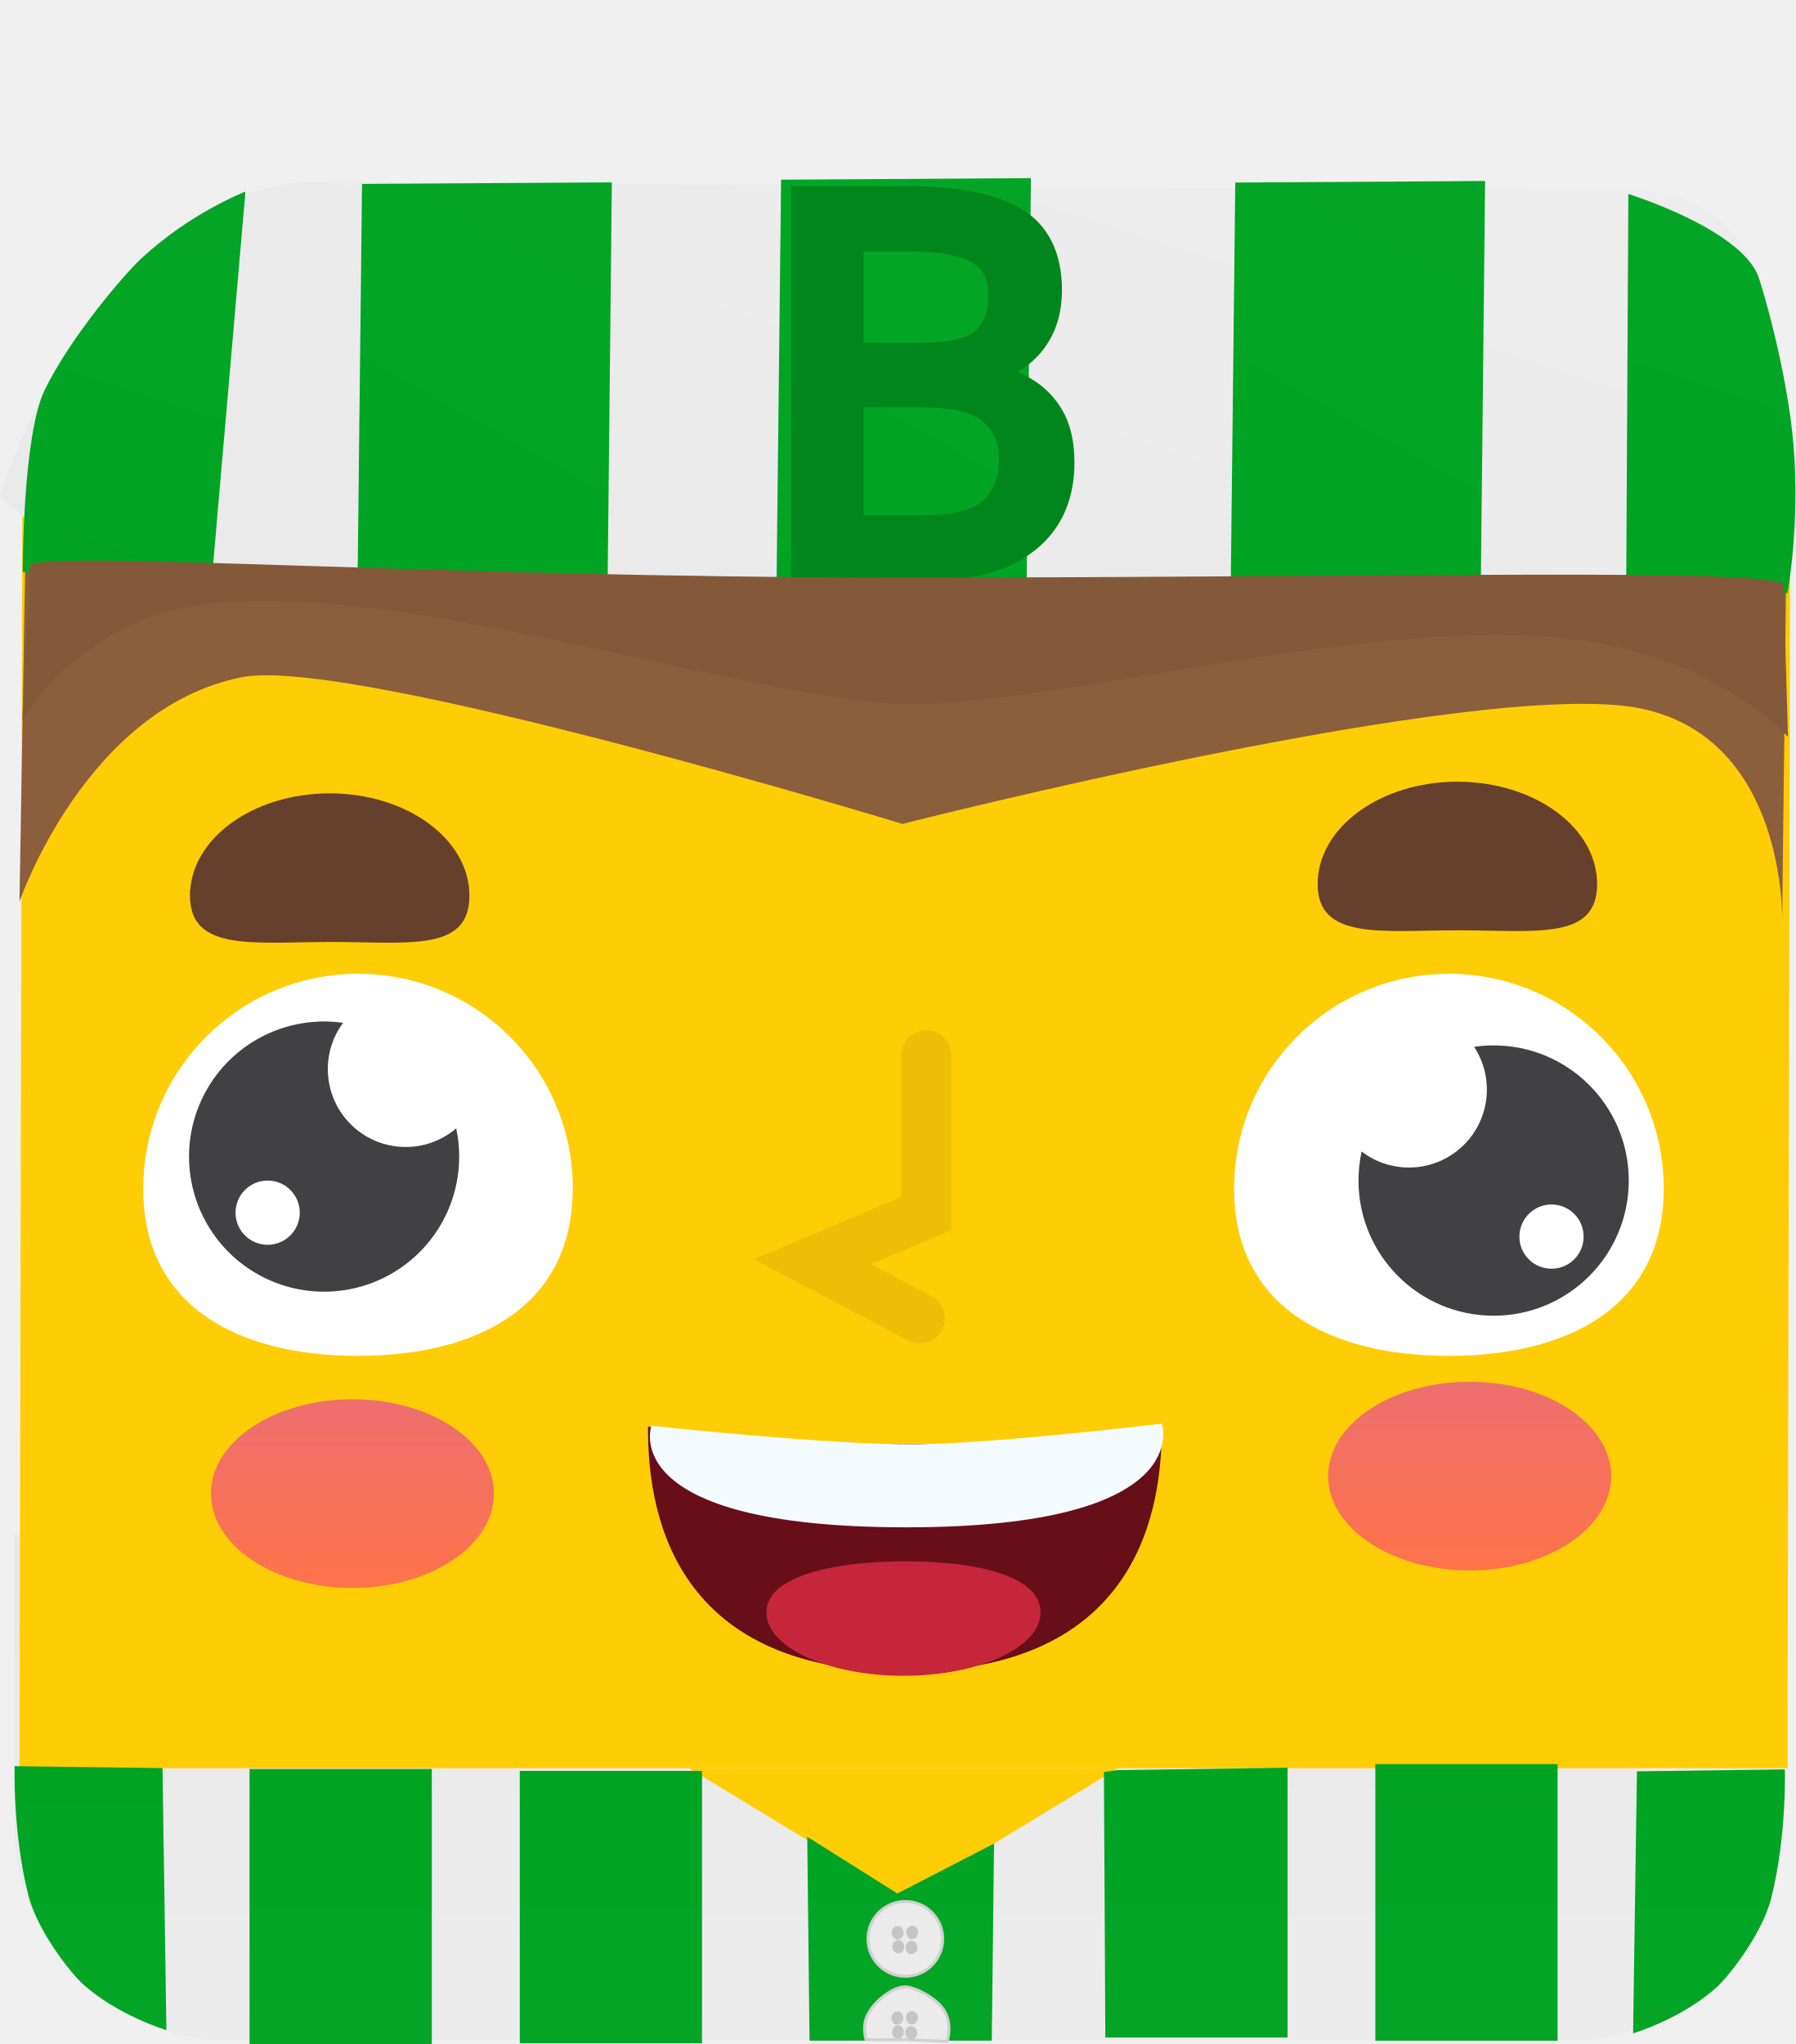
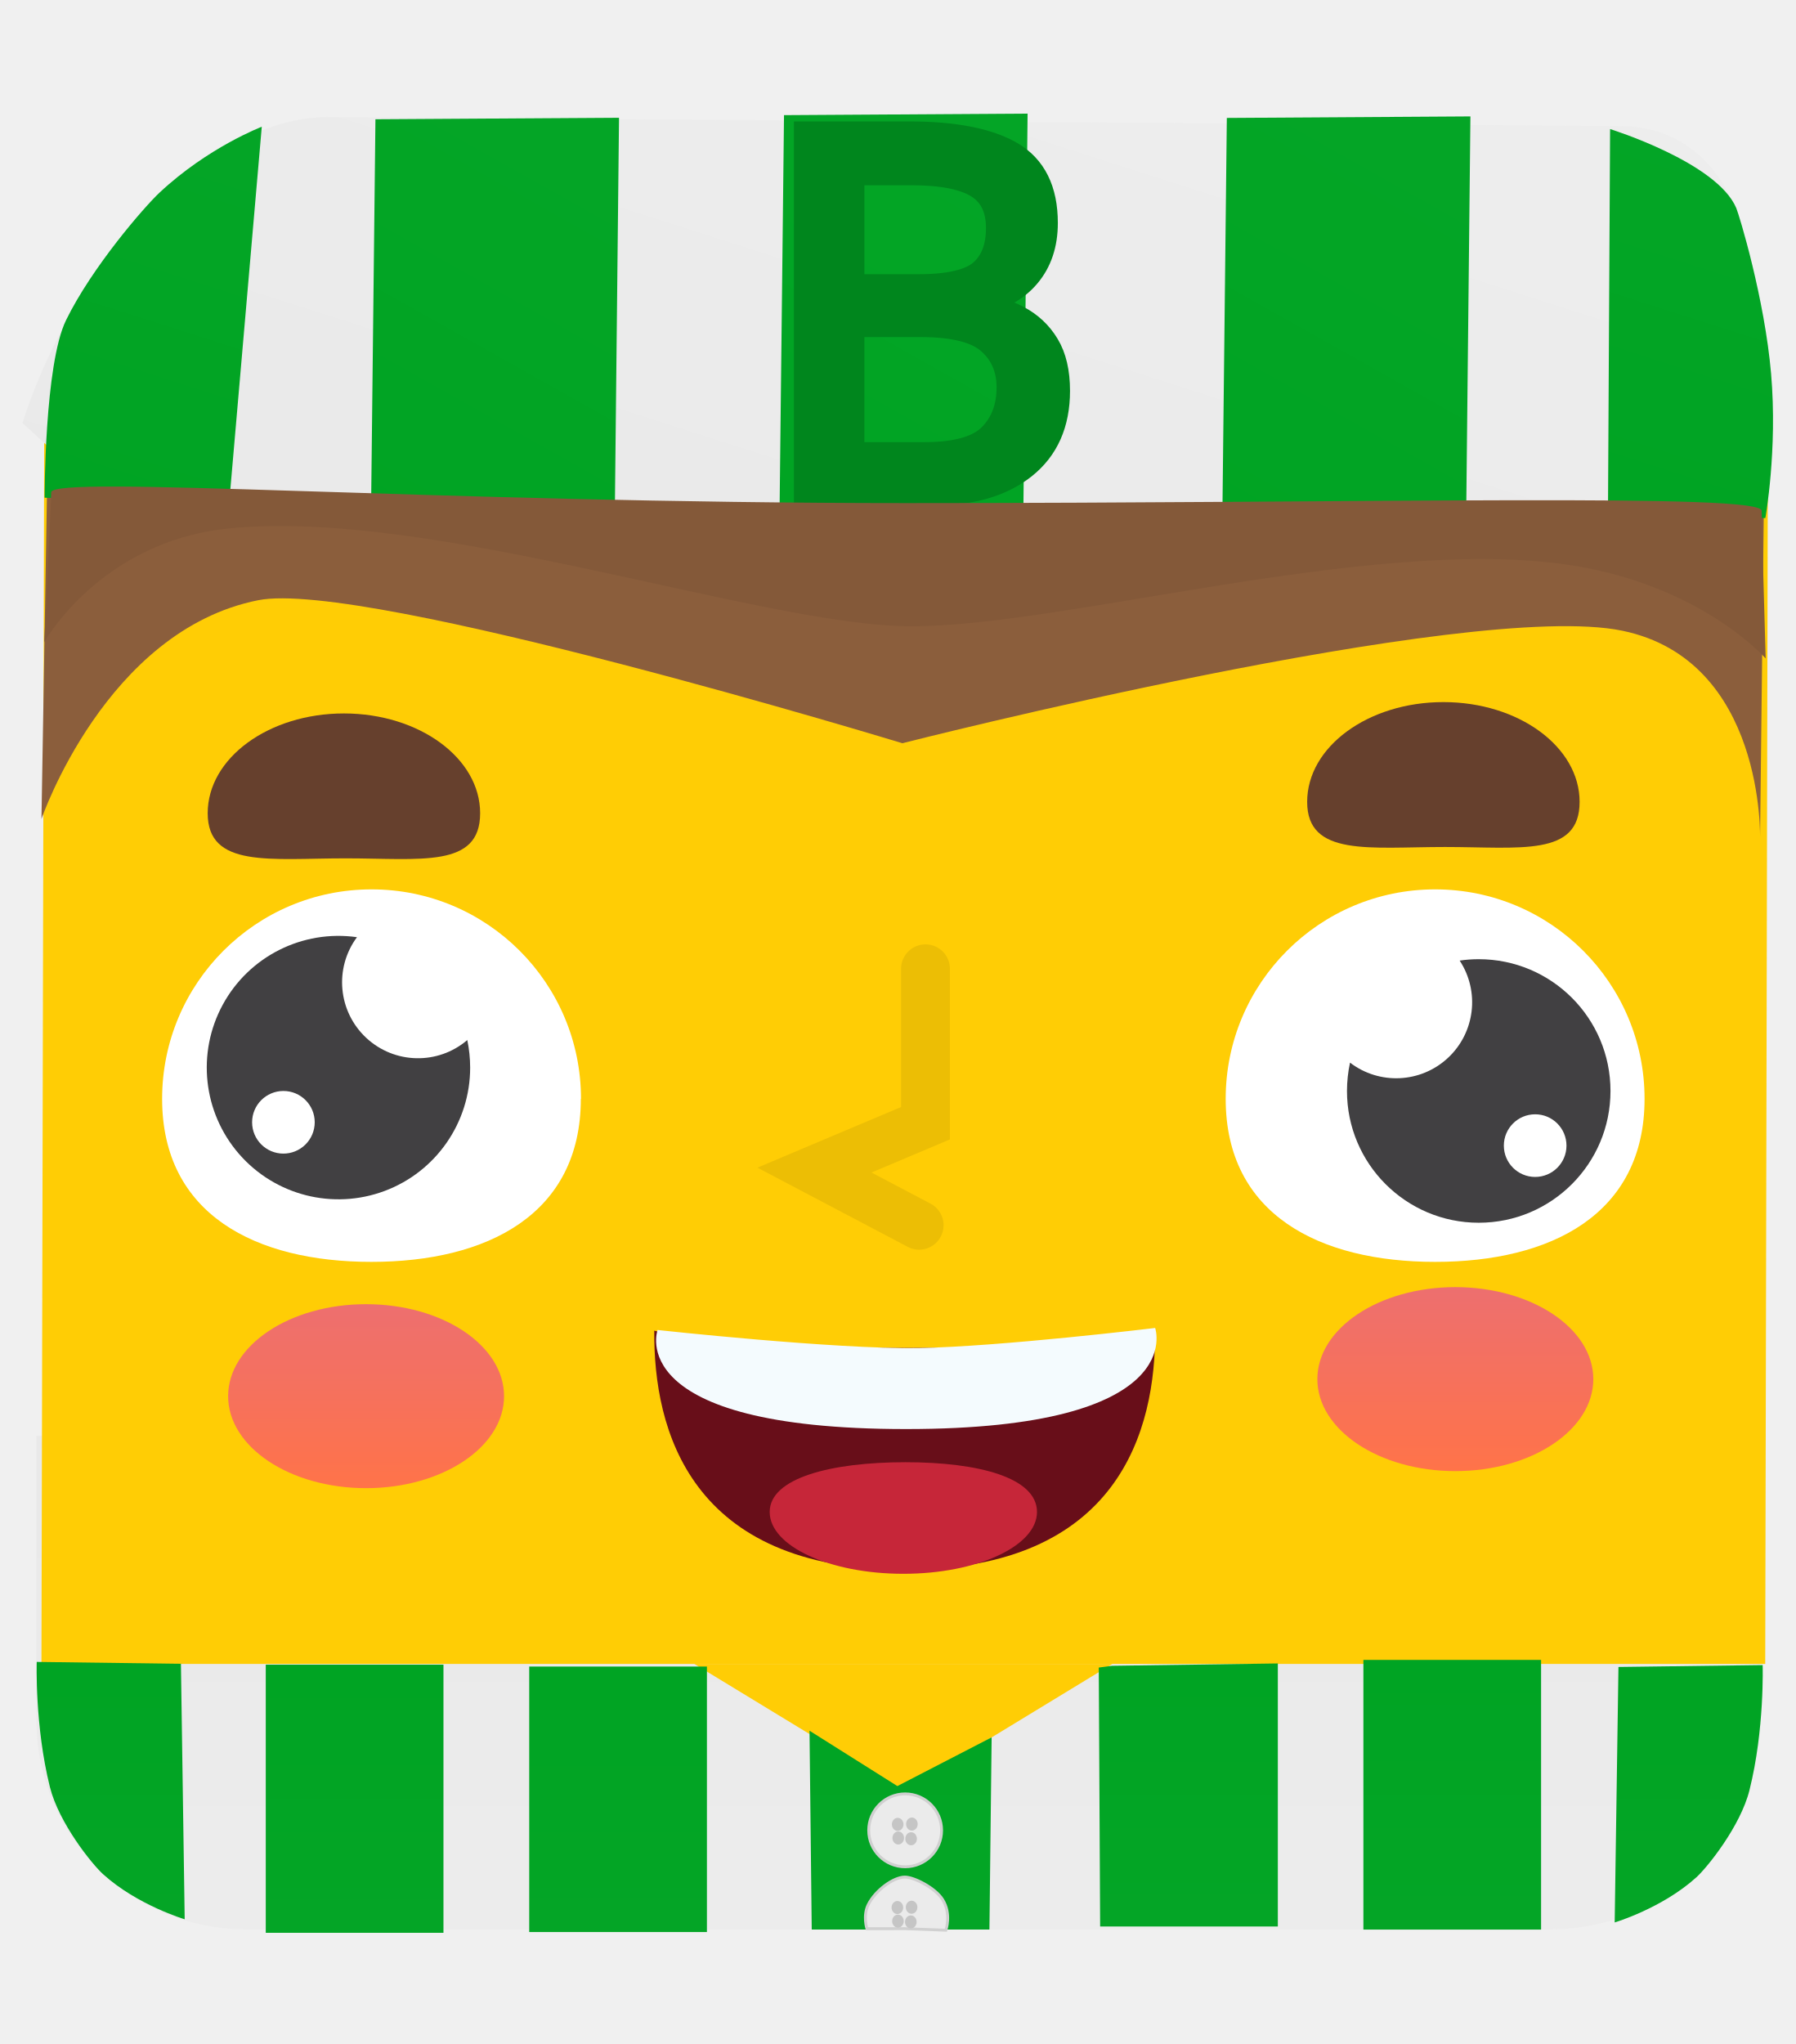
- <svg xmlns="http://www.w3.org/2000/svg" version="1.1" width="304.662" height="346.781" viewBox="0,0,304.662,346.781">
+ <svg xmlns="http://www.w3.org/2000/svg" version="1.1" width="304.662" height="346.781" viewBox="-3.91 26.63 312.48 323.32">
  <defs>
    <linearGradient x1="239.126" y1="363.173" x2="239.126" y2="168.223" gradientUnits="userSpaceOnUse" id="color-1">
      <stop offset="0" stop-color="#ededed" />
      <stop offset="1" stop-color="#e4e4e4" />
    </linearGradient>
    <linearGradient x1="144.501" y1="306.019" x2="144.501" y2="352.68" gradientUnits="userSpaceOnUse" id="color-2">
      <stop offset="0" stop-color="#00a423" />
      <stop offset="1" stop-color="#04a526" />
    </linearGradient>
    <linearGradient x1="335.528" y1="305.193" x2="335.528" y2="352.118" gradientUnits="userSpaceOnUse" id="color-3">
      <stop offset="0" stop-color="#00a423" />
      <stop offset="1" stop-color="#04a526" />
    </linearGradient>
    <linearGradient x1="289.713" y1="305.807" x2="289.713" y2="351.576" gradientUnits="userSpaceOnUse" id="color-4">
      <stop offset="0" stop-color="#00a423" />
      <stop offset="1" stop-color="#04a526" />
    </linearGradient>
    <linearGradient x1="98.81" y1="305.869" x2="98.81" y2="351.638" gradientUnits="userSpaceOnUse" id="color-5">
      <stop offset="0" stop-color="#00a423" />
      <stop offset="1" stop-color="#04a526" />
    </linearGradient>
    <linearGradient x1="190.353" y1="306.347" x2="190.353" y2="352.546" gradientUnits="userSpaceOnUse" id="color-6">
      <stop offset="0" stop-color="#00a423" />
      <stop offset="1" stop-color="#04a526" />
    </linearGradient>
    <linearGradient x1="239.518" y1="305.184" x2="239.518" y2="352.109" gradientUnits="userSpaceOnUse" id="color-7">
      <stop offset="0" stop-color="#00a423" />
      <stop offset="1" stop-color="#04a526" />
    </linearGradient>
    <linearGradient x1="379.919" y1="306.419" x2="379.919" y2="352.189" gradientUnits="userSpaceOnUse" id="color-8">
      <stop offset="0" stop-color="#00a423" />
      <stop offset="1" stop-color="#04a526" />
    </linearGradient>
    <linearGradient x1="257.612" y1="21.184" x2="165.858" y2="307.683" gradientUnits="userSpaceOnUse" id="color-9">
      <stop offset="0" stop-color="#ededed" />
      <stop offset="1" stop-color="#e4e4e4" />
    </linearGradient>
    <linearGradient x1="369.617" y1="106.356" x2="391.158" y2="39.094" gradientUnits="userSpaceOnUse" id="color-10">
      <stop offset="0" stop-color="#00a423" />
      <stop offset="1" stop-color="#04a526" />
    </linearGradient>
    <linearGradient x1="210.211" y1="105.926" x2="248.946" y2="36.965" gradientUnits="userSpaceOnUse" id="color-11">
      <stop offset="0" stop-color="#00a423" />
      <stop offset="1" stop-color="#04a526" />
    </linearGradient>
    <linearGradient x1="91.454" y1="103.628" x2="112.995" y2="36.366" gradientUnits="userSpaceOnUse" id="color-12">
      <stop offset="0" stop-color="#00a423" />
      <stop offset="1" stop-color="#04a526" />
    </linearGradient>
    <linearGradient x1="139.105" y1="106.645" x2="177.84" y2="37.684" gradientUnits="userSpaceOnUse" id="color-13">
      <stop offset="0" stop-color="#00a423" />
      <stop offset="1" stop-color="#04a526" />
    </linearGradient>
    <linearGradient x1="287.28" y1="106.413" x2="326.015" y2="37.452" gradientUnits="userSpaceOnUse" id="color-14">
      <stop offset="0" stop-color="#00a423" />
      <stop offset="1" stop-color="#04a526" />
    </linearGradient>
    <linearGradient x1="146.499" y1="243.291" x2="146.499" y2="275.307" gradientUnits="userSpaceOnUse" id="color-15">
      <stop offset="0" stop-color="#ed6f6f" />
      <stop offset="1" stop-color="#ff7349" />
    </linearGradient>
    <linearGradient x1="336.067" y1="240.324" x2="336.067" y2="272.34" gradientUnits="userSpaceOnUse" id="color-16">
      <stop offset="0" stop-color="#ed6f6f" />
      <stop offset="1" stop-color="#ff7349" />
    </linearGradient>
  </defs>
  <g transform="translate(-86.69456,-5.89863)">
    <g data-paper-data="{&quot;isPaintingLayer&quot;:true}" fill-rule="nonzero" stroke-linejoin="miter" stroke-miterlimit="10" stroke-dasharray="" stroke-dashoffset="0" style="mix-blend-mode: normal">
      <g>
        <path d="M352.746,352.063h-227.24c-20.092,0 -36.38,-16.288 -36.38,-36.38v-49.48h300v49.48c0,20.092 -16.288,36.38 -36.38,36.38z" fill="url(#color-1)" stroke="none" stroke-width="1" stroke-linecap="butt" />
        <path d="M126.38,305.89c-20.092,0 -36.38,0 -36.38,0l0.476,-215.812c0,0 15.812,-37.578 35.904,-37.578h227.24c20.092,0 36.856,34.724 36.856,34.724l-0.476,218.666c0,0 -16.288,0 -36.38,0z" fill="#ffcd05" stroke="none" stroke-width="1" stroke-linecap="butt" />
        <path d="M240,328.028l-36.38,-22.138h72.76z" fill="#ffcd05" stroke="none" stroke-width="1" stroke-linecap="butt" />
        <path d="M240.233,250.903c33.588,0 43.579,-3.016 43.579,-3.016c0.156,17.288 -6.25,41.614 -43.579,41.614c-37.329,0 -43.735,-24.316 -43.579,-41.603c0,0 9.991,3.006 43.579,3.006z" fill="#680e19" stroke="none" stroke-width="1" stroke-linecap="butt" />
        <path d="M283.823,247.429c0,0 6.193,17.593 -43.356,17.593c-49.549,0 -43.238,-17.238 -43.238,-17.238c0,0 30.903,3.371 45.357,3.137c14.292,-0.232 41.237,-3.491 41.237,-3.491z" fill="#f4fbfe" stroke="none" stroke-width="1" stroke-linecap="butt" />
        <path d="M216.74,279.447c0,-5.943 10.765,-8.656 23.611,-8.656c12.846,0 22.909,2.713 22.909,8.656c0,5.943 -10.414,10.76 -23.26,10.76c-12.846,0 -23.26,-4.817 -23.26,-10.76z" fill="#c62639" stroke="none" stroke-width="1" stroke-linecap="butt" />
        <path d="M369,207.56c0,20.13 -16.32,28.37 -36.45,28.37c-20.13,0 -36.45,-8.24 -36.45,-28.37c0,-20.131 16.319,-36.45 36.45,-36.45c20.131,0 36.45,16.319 36.45,36.45z" fill="#ffffff" stroke="none" stroke-width="1" stroke-linecap="butt" />
        <path d="M183.87,207.56c0,20.13 -16.32,28.37 -36.45,28.37c-20.13,0 -36.42,-8.24 -36.42,-28.37c0,-20.131 16.319,-36.45 36.45,-36.45c20.131,0 36.45,16.319 36.45,36.45z" fill="#ffffff" stroke="none" stroke-width="1" stroke-linecap="butt" />
        <path d="M164.61,202.12c0.001,9.565 -5.938,18.126 -14.898,21.473c-8.96,3.348 -19.058,0.779 -25.329,-6.444c-6.271,-7.223 -7.397,-17.581 -2.825,-25.982c4.572,-8.402 13.881,-13.081 23.352,-11.737c-3.994,5.4 -3.3,12.937 1.613,17.517c4.913,4.58 12.48,4.745 17.587,0.383c0.329,1.575 0.497,3.18 0.5,4.79zM132.06,217.09c1.453,0.011 2.851,-0.559 3.883,-1.581c1.032,-1.023 1.614,-2.415 1.617,-3.869c0,-3.01 -2.44,-5.45 -5.45,-5.45c-3.01,0 -5.45,2.44 -5.45,5.45c0,3.01 2.44,5.45 5.45,5.45z" fill="#414042" stroke="none" stroke-width="1" stroke-linecap="butt" />
        <path d="M317.74,201.26c5.121,3.917 12.32,3.568 17.039,-0.824c4.719,-4.392 5.581,-11.548 2.041,-16.936c1.099,-0.161 2.209,-0.241 3.32,-0.24c12.664,0 22.93,10.266 22.93,22.93c0,12.664 -10.266,22.93 -22.93,22.93c-12.664,0 -22.93,-10.266 -22.93,-22.93c0.003,-1.657 0.18,-3.31 0.53,-4.93zM349.96,221.15c3.01,0 5.45,-2.44 5.45,-5.45c0,-3.01 -2.44,-5.45 -5.45,-5.45c-3.01,0 -5.45,2.44 -5.45,5.45c0,3.01 2.44,5.45 5.45,5.45z" data-paper-data="{&quot;index&quot;:null}" fill="#414042" stroke="none" stroke-width="1" stroke-linecap="butt" />
        <path d="M390,83.747l-0.901,78.578c0,0 0.925,-31.09 -23.987,-36.226c-26.724,-5.51 -125.287,19.581 -125.287,19.581c0,0 -93.619,-28.557 -112.103,-24.887c-26.501,5.261 -37.722,38.067 -37.722,38.067l1.025,-60.584c0,-17.257 15.263,-45.776 35.355,-45.776h227.24c20.092,0 36.38,13.99 36.38,31.247z" fill="#8b5e3c" stroke="none" stroke-width="1" stroke-linecap="butt" />
        <path d="M118.931,157.861c0,-9.59 10.614,-17.364 23.708,-17.364c13.094,0 23.708,7.774 23.708,17.364c0,9.59 -10.323,7.851 -23.416,7.851c-13.094,0 -24,1.739 -24,-7.851z" fill="#66402d" stroke="none" stroke-width="1" stroke-linecap="butt" />
        <path d="M129.038,352.68v-46.661h30.925v46.661z" fill="url(#color-2)" stroke="none" stroke-width="0" stroke-linecap="butt" />
        <path d="M320.066,352.118v-46.925h30.925v46.925z" fill="url(#color-3)" stroke="none" stroke-width="0" stroke-linecap="butt" />
        <path d="M274.251,351.576l-0.24,-45.053l2.315,-0.308l28.85,-0.408v45.769z" fill="url(#color-4)" stroke="none" stroke-width="0" stroke-linecap="butt" />
        <path d="M89.177,305.541l25.095,0.328l0.656,44.456c0,0 -8.256,-2.457 -14.217,-7.855c-1.897,-1.718 -7.676,-8.886 -9.241,-15.159c-2.653,-10.634 -2.294,-21.771 -2.294,-21.771z" fill="url(#color-5)" stroke="none" stroke-width="0" stroke-linecap="butt" />
        <path d="M174.89,352.546v-46.199h30.925v46.199z" fill="url(#color-6)" stroke="none" stroke-width="0" stroke-linecap="butt" />
        <path d="M224.056,352.109l-0.385,-34.595l15.291,9.633l16.405,-8.477l-0.385,33.439z" fill="url(#color-7)" stroke="none" stroke-width="0" stroke-linecap="butt" />
        <path d="M387.258,327.862c-1.565,6.273 -7.344,13.441 -9.241,15.159c-5.96,5.398 -14.217,7.855 -14.217,7.855l0.656,-44.456l25.095,-0.328c0,0 0.359,11.137 -2.294,21.771z" data-paper-data="{&quot;index&quot;:null}" fill="url(#color-8)" stroke="none" stroke-width="0" stroke-linecap="butt" />
        <g stroke-linecap="butt">
          <path d="M246.656,334.848c0,3.502 -2.839,6.341 -6.341,6.341c-3.502,0 -6.341,-2.839 -6.341,-6.341c0,-3.502 2.839,-6.341 6.341,-6.341c3.502,0 6.341,2.839 6.341,6.341z" fill="#ebebeb" stroke="#d0d0d0" stroke-width="0.5" />
          <path d="M240.025,333.808c0,0.627 -0.452,1.136 -1.01,1.136c-0.558,0 -1.01,-0.509 -1.01,-1.136c0,-0.627 0.452,-1.136 1.01,-1.136c0.558,0 1.01,0.509 1.01,1.136z" fill="#c5c5c5" stroke="none" stroke-width="0" />
          <path d="M242.497,333.757c0,0.627 -0.452,1.136 -1.01,1.136c-0.558,0 -1.01,-0.509 -1.01,-1.136c0,-0.627 0.452,-1.136 1.01,-1.136c0.558,0 1.01,0.509 1.01,1.136z" fill="#c5c5c5" stroke="none" stroke-width="0" />
          <path d="M242.362,336.314c0,0.627 -0.452,1.136 -1.01,1.136c-0.558,0 -1.01,-0.509 -1.01,-1.136c0,-0.627 0.452,-1.136 1.01,-1.136c0.558,0 1.01,0.509 1.01,1.136z" fill="#c5c5c5" stroke="none" stroke-width="0" />
          <path d="M240.123,336.178c0,0.627 -0.452,1.136 -1.01,1.136c-0.558,0 -1.01,-0.509 -1.01,-1.136c0,-0.627 0.452,-1.136 1.01,-1.136c0.558,0 1.01,0.509 1.01,1.136z" fill="#c5c5c5" stroke="none" stroke-width="0" />
        </g>
        <path d="M247.398,352.232l-7.135,-0.275l-6.605,0.01c0,0 -0.726,-2.257 0.239,-4.198c1.236,-2.485 4.4,-4.789 6.366,-4.789c1.572,0 5.287,1.864 6.572,3.919c1.577,2.523 0.563,5.333 0.563,5.333z" fill="#ebebeb" stroke="#d0d0d0" stroke-width="0.5" stroke-linecap="butt" />
        <path d="M239.973,348.281c0,0.627 -0.452,1.136 -1.01,1.136c-0.558,0 -1.01,-0.509 -1.01,-1.136c0,-0.627 0.452,-1.136 1.01,-1.136c0.558,0 1.01,0.509 1.01,1.136z" fill="#c5c5c5" stroke="none" stroke-width="0" stroke-linecap="butt" />
        <path d="M242.445,348.229c0,0.627 -0.452,1.136 -1.01,1.136c-0.558,0 -1.01,-0.509 -1.01,-1.136c0,-0.627 0.452,-1.136 1.01,-1.136c0.558,0 1.01,0.509 1.01,1.136z" fill="#c5c5c5" stroke="none" stroke-width="0" stroke-linecap="butt" />
        <path d="M242.31,350.786c0,0.627 -0.452,1.136 -1.01,1.136c-0.558,0 -1.01,-0.509 -1.01,-1.136c0,-0.627 0.452,-1.136 1.01,-1.136c0.558,0 1.01,0.509 1.01,1.136z" fill="#c5c5c5" stroke="none" stroke-width="0" stroke-linecap="butt" />
        <path d="M240.071,350.65c0,0.627 -0.452,1.136 -1.01,1.136c-0.558,0 -1.01,-0.509 -1.01,-1.136c0,-0.627 0.452,-1.136 1.01,-1.136c0.558,0 1.01,0.509 1.01,1.136z" fill="#c5c5c5" stroke="none" stroke-width="0" stroke-linecap="butt" />
        <path d="M139.849,36.736l225.068,1.551c19.9,0.137 28.366,24.185 18.91,53.712l-4.931,14.684c0,0 -214.419,-1.437 -254.643,-2.127c-12.49,-0.214 -24.553,-2.663 -24.553,-2.663l-13.006,-11.943c9.456,-29.527 33.255,-53.353 53.155,-53.216z" fill="url(#color-9)" stroke="none" stroke-width="1" stroke-linecap="butt" />
        <path d="M362.629,106.251l0.371,-67.442c0,0 18.596,5.771 21.959,13.745c0.53,1.257 4.938,15.772 6.062,28.824c1.144,13.294 -1.001,25.119 -1.001,25.119z" fill="url(#color-10)" stroke="none" stroke-width="0" stroke-linecap="butt" />
        <path d="M261.623,36.119l-0.735,69.217l-42.425,-0.488l0.768,-68.464z" fill="url(#color-11)" stroke="none" stroke-width="0" stroke-linecap="butt" />
        <path d="M94.277,72.067c4.502,-9.208 13.6,-19.703 16.288,-22.215c8.444,-7.892 17.778,-11.446 17.778,-11.446l-5.699,65.741l-32.095,-1.192c0,0 -0.033,-23.193 3.729,-30.887z" data-paper-data="{&quot;index&quot;:null}" fill="url(#color-12)" stroke="none" stroke-width="0" stroke-linecap="butt" />
        <path d="M190.517,36.838l-0.735,69.217l-42.425,-0.488l0.768,-68.464z" fill="url(#color-13)" stroke="none" stroke-width="0" stroke-linecap="butt" />
        <path d="M338.692,36.606l-0.735,69.217l-42.425,-0.488l0.768,-68.464z" fill="url(#color-14)" stroke="none" stroke-width="0" stroke-linecap="butt" />
        <text transform="translate(214.6673,102.1381) scale(2.18726,2.18726)" font-size="40" xml:space="preserve" fill="#00861d" fill-rule="nonzero" stroke="#00861d" stroke-width="2" stroke-linecap="butt" stroke-linejoin="miter" stroke-miterlimit="10" stroke-dasharray="" stroke-dashoffset="0" font-family="Sans Serif" font-weight="normal" text-anchor="start" style="mix-blend-mode: normal">
          <tspan x="0" dy="0">B</tspan>
        </text>
        <path d="M389.373,105.222c0,1.394 0.705,25.705 0.705,25.705c0,0 -11.697,-13.315 -35.52,-16.459c-34.287,-4.525 -86.562,10.865 -113.17,10.865c-25.949,0 -83.902,-20.781 -119.148,-16.987c-22.118,2.381 -31.757,19.762 -31.757,19.762c0,0 1.21,-24.58 1.21,-26.081c0,-3.088 66.638,1.864 148.84,1.864c82.202,0 148.84,-1.757 148.84,1.331z" fill="#845939" stroke="none" stroke-width="0" stroke-linecap="butt" />
        <path d="M242.75,229.556l-18.22,-9.597l19.324,-8.157v-26.871" fill="none" stroke="#ecbe05" stroke-width="8.5" stroke-linecap="round" />
        <path d="M170.51,259.299c0,8.841 -10.75,16.008 -24.012,16.008c-13.261,0 -24.012,-7.167 -24.012,-16.008c0,-8.841 10.75,-16.008 24.012,-16.008c13.261,0 24.012,7.167 24.012,16.008z" fill="url(#color-15)" stroke="none" stroke-width="0" stroke-linecap="butt" />
        <path d="M360.079,256.332c0,8.841 -10.75,16.008 -24.012,16.008c-13.261,0 -24.012,-7.167 -24.012,-16.008c0,-8.841 10.75,-16.008 24.012,-16.008c13.261,0 24.012,7.167 24.012,16.008z" fill="url(#color-16)" stroke="none" stroke-width="0" stroke-linecap="butt" />
        <path d="M310.28,155.885c0,-9.59 10.614,-17.364 23.708,-17.364c13.094,0 23.708,7.774 23.708,17.364c0,9.59 -10.323,7.851 -23.416,7.851c-13.094,0 -24,1.739 -24,-7.851z" fill="#66402d" stroke="none" stroke-width="1" stroke-linecap="butt" />
      </g>
    </g>
  </g>
</svg>
